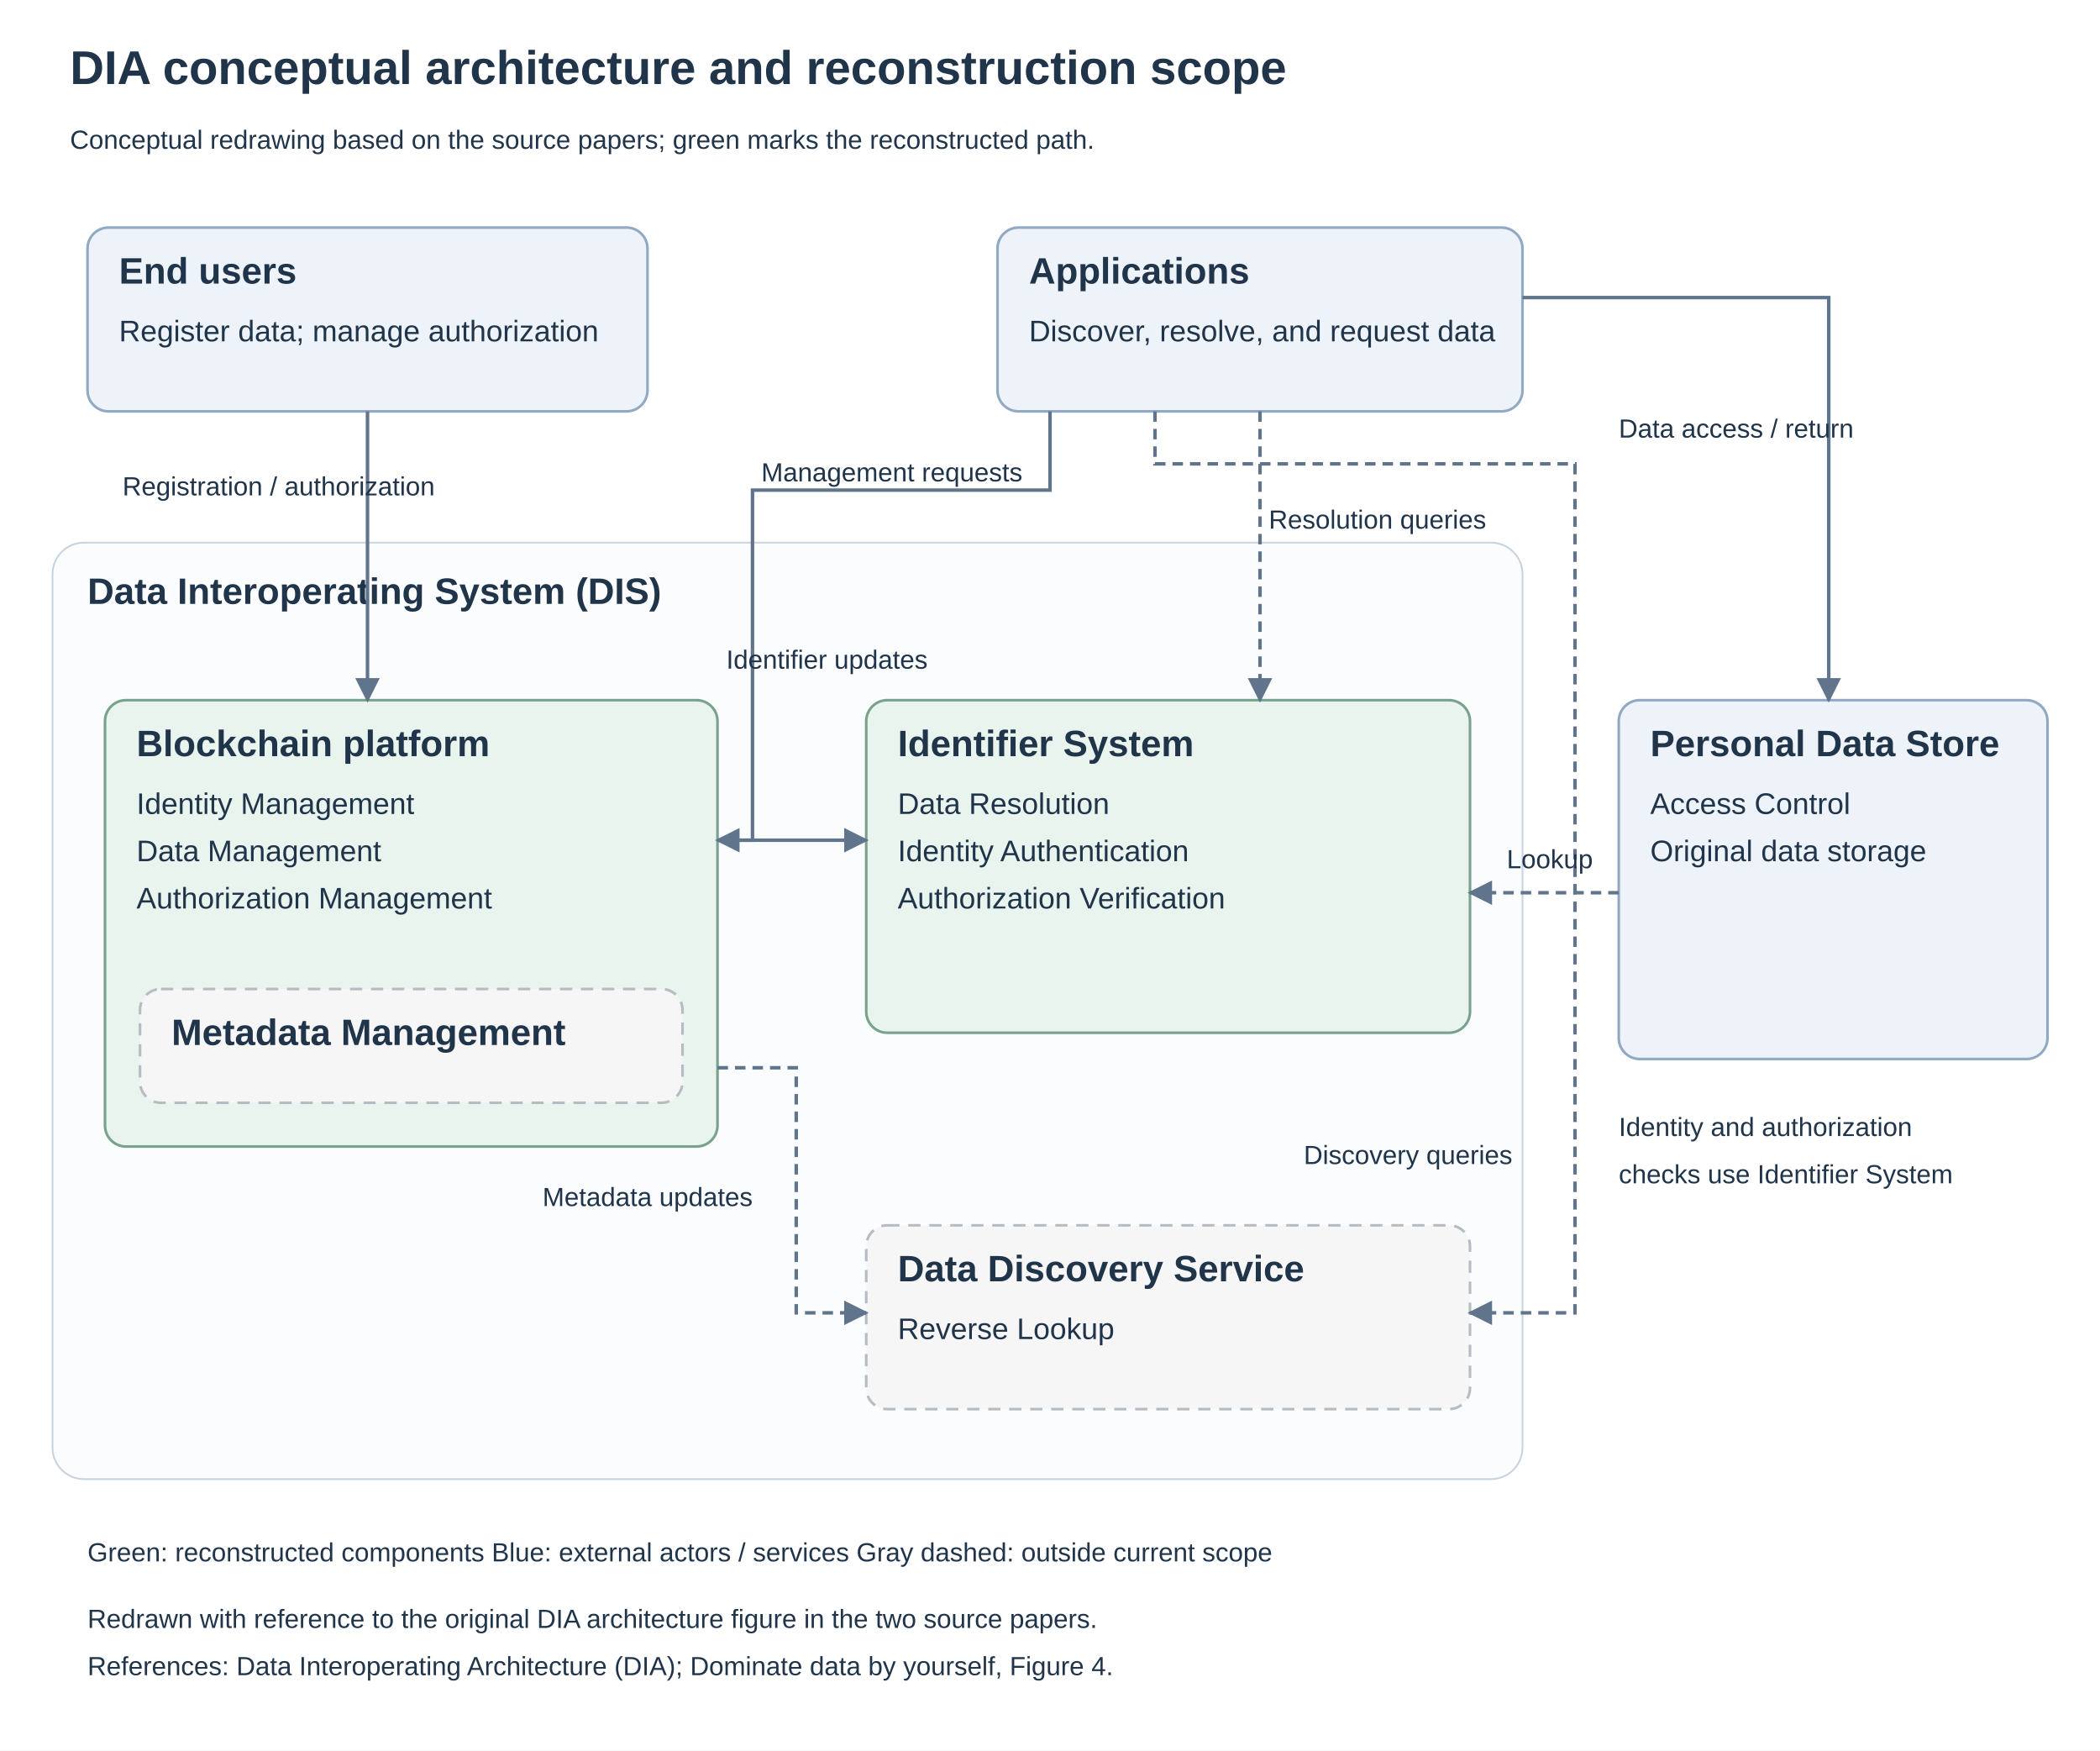
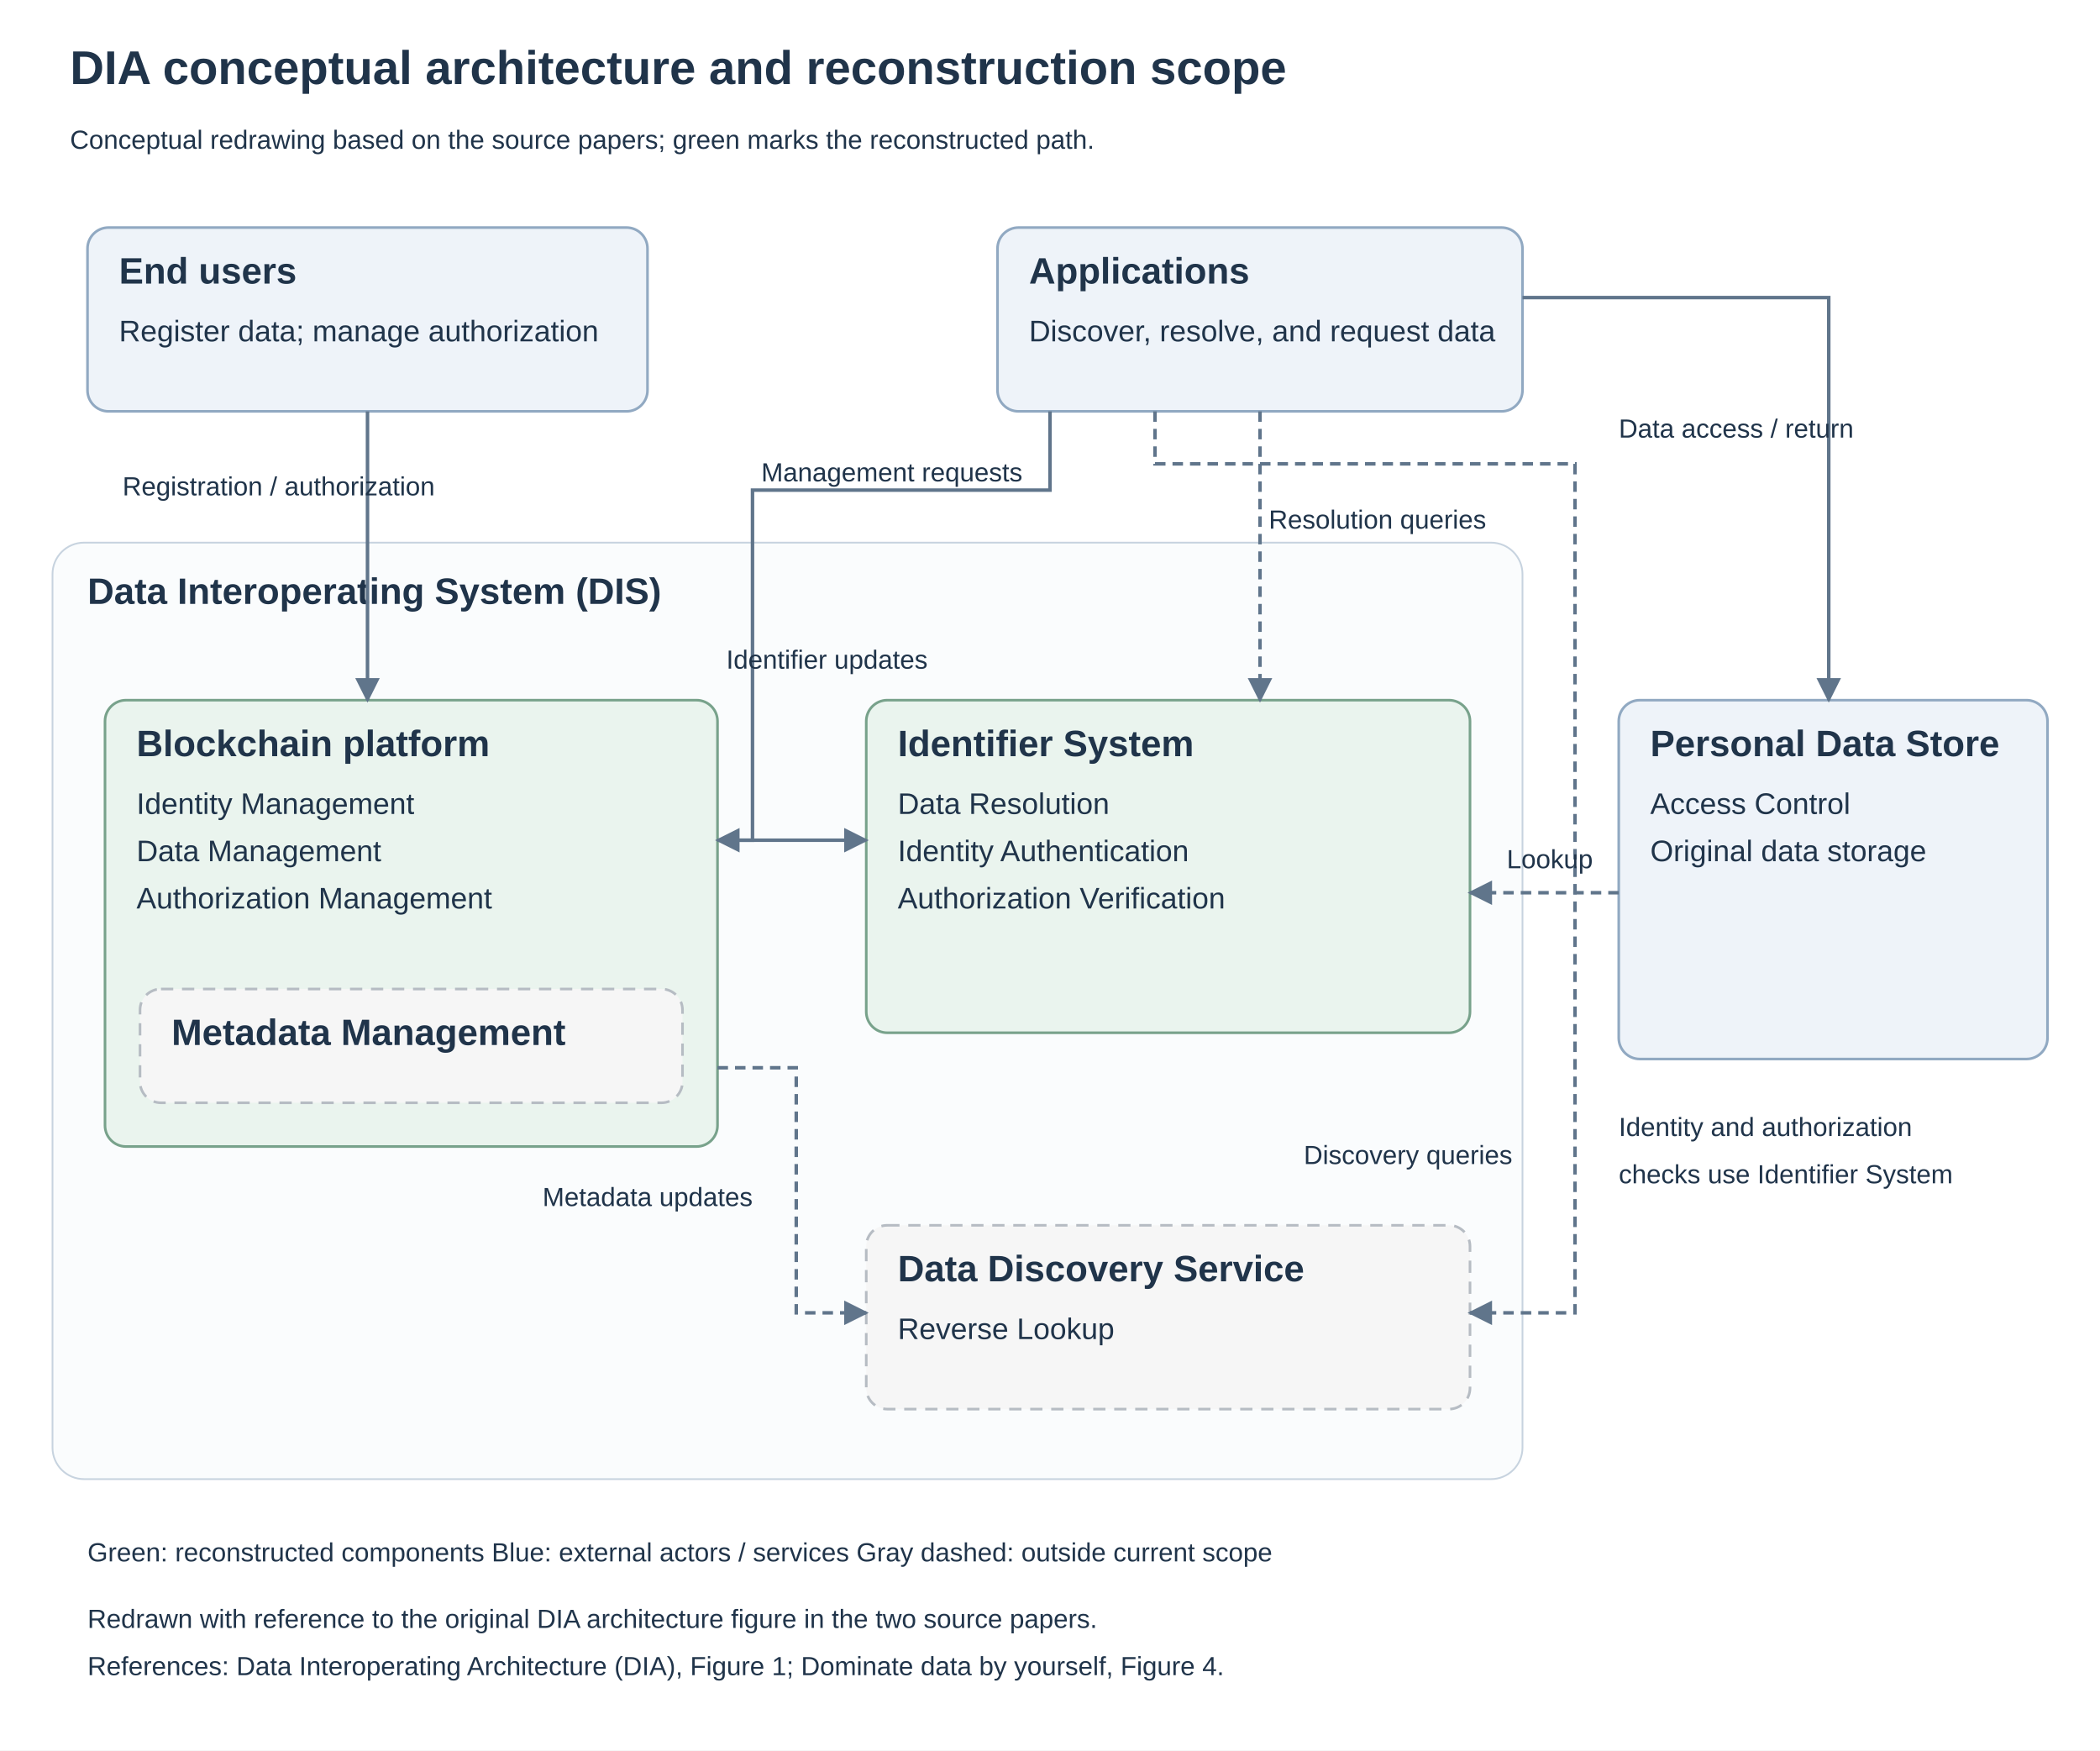
<svg xmlns="http://www.w3.org/2000/svg" width="1200" height="1000" viewBox="0 0 1200 1000" role="img" aria-labelledby="title desc">
  <defs>
    <marker id="arrow" viewBox="0 0 10 10" refX="9" refY="5" markerWidth="7" markerHeight="7" orient="auto-start-reverse">
      <path d="M0 0 L10 5 L0 10z" fill="#60758b" />
    </marker>
  </defs>
  <style>text{font-family:Arial,Helvetica,sans-serif;fill:#20344a}.title{font-size:27px;font-weight:700}.head{font-size:21px;font-weight:700}.body{font-size:17px}.small{font-size:15px}</style>
  <rect width="1200" height="1000" fill="white" />
  <text x="40" y="48" class="title">DIA conceptual architecture and reconstruction scope</text>
  <text x="40" y="85" class="small">Conceptual redrawing based on the source papers; green marks the reconstructed path.</text>
  <rect x="50" y="130" width="320" height="105" rx="12" fill="#eef3f9" stroke="#91a9c2" stroke-width="1.5" />
  <text x="68" y="162" class="head">End users</text>
  <text x="68" y="195" class="body">Register data; manage authorization</text>
  <rect x="570" y="130" width="300" height="105" rx="12" fill="#eef3f9" stroke="#91a9c2" stroke-width="1.5" />
  <text x="588" y="162" class="head">Applications</text>
  <text x="588" y="195" class="body">Discover, resolve, and request data</text>
  <rect x="30" y="310" width="840" height="535" rx="18" fill="#fafcfd" stroke="#c7d3df" />
  <text x="50" y="345" class="head">Data Interoperating System (DIS)</text>
  <rect x="60" y="400" width="350" height="255" rx="12" fill="#eaf4ee" stroke="#78a28b" stroke-width="1.5" />
  <text x="78" y="432" class="head">Blockchain platform</text>
  <text x="78" y="465" class="body">Identity Management</text>
  <text x="78" y="492" class="body">Data Management</text>
  <text x="78" y="519" class="body">Authorization Management</text>
  <rect x="80" y="565" width="310" height="65" rx="12" fill="#f6f6f6" stroke="#b6bcc3" stroke-width="1.5" stroke-dasharray="7 5" />
  <text x="98" y="597" class="head">Metadata Management</text>
  <rect x="495" y="400" width="345" height="190" rx="12" fill="#eaf4ee" stroke="#78a28b" stroke-width="1.5" />
  <text x="513" y="432" class="head">Identifier System</text>
  <text x="513" y="465" class="body">Data Resolution</text>
  <text x="513" y="492" class="body">Identity Authentication</text>
  <text x="513" y="519" class="body">Authorization Verification</text>
  <rect x="495" y="700" width="345" height="105" rx="12" fill="#f6f6f6" stroke="#b6bcc3" stroke-width="1.5" stroke-dasharray="7 5" />
  <text x="513" y="732" class="head">Data Discovery Service</text>
  <text x="513" y="765" class="body">Reverse Lookup</text>
  <rect x="925" y="400" width="245" height="205" rx="12" fill="#eef3f9" stroke="#91a9c2" stroke-width="1.5" />
  <text x="943" y="432" class="head">Personal Data Store</text>
  <text x="943" y="465" class="body">Access Control</text>
  <text x="943" y="492" class="body">Original data storage</text>
  <path d="M210 235 V400" fill="none" stroke="#60758b" stroke-width="2" marker-end="url(#arrow)" />
  <text x="70" y="283" class="small">Registration / authorization</text>
  <path d="M600 235 V280 H430 V480 H410" fill="none" stroke="#60758b" stroke-width="2" marker-end="url(#arrow)" />
  <text x="435" y="275" class="small">Management requests</text>
  <path d="M720 235 V400" fill="none" stroke="#60758b" stroke-width="2" marker-end="url(#arrow)" stroke-dasharray="6 4" />
  <text x="725" y="302" class="small">Resolution queries</text>
  <path d="M410 480 H495" fill="none" stroke="#60758b" stroke-width="2" marker-end="url(#arrow)" />
  <text x="415" y="382" class="small">Identifier updates</text>
  <path d="M410 610 H455 V750 H495" fill="none" stroke="#60758b" stroke-width="2" marker-end="url(#arrow)" stroke-dasharray="6 4" />
  <text x="310" y="689" class="small">Metadata updates</text>
  <path d="M660 235 V265 H900 V750 H840" fill="none" stroke="#60758b" stroke-width="2" marker-end="url(#arrow)" stroke-dasharray="6 4" />
  <text x="745" y="665" class="small">Discovery queries</text>
  <path d="M870 170 H1045 V400" fill="none" stroke="#60758b" stroke-width="2" marker-end="url(#arrow)" />
  <text x="925" y="250" class="small">Data access / return</text>
  <path d="M925 510 H840" fill="none" stroke="#60758b" stroke-width="2" marker-end="url(#arrow)" stroke-dasharray="6 4" />
  <text x="861" y="496" class="small">Lookup</text>
  <text x="925" y="649" class="small">Identity and authorization</text>
  <text x="925" y="676" class="small">checks use Identifier System</text>
  <text x="50" y="892" class="small">Green: reconstructed components    Blue: external actors / services    Gray dashed: outside current scope</text>
  <text x="50" y="930" class="small">Redrawn with reference to the original DIA architecture figure in the two source papers.</text>
-   <text x="50" y="957" class="small">References: Data Interoperating Architecture (DIA); Dominate data by yourself, Figure 4.</text>
+   <text x="50" y="957" class="small">References: Data Interoperating Architecture (DIA), Figure 1; Dominate data by yourself, Figure 4.</text>
</svg>
